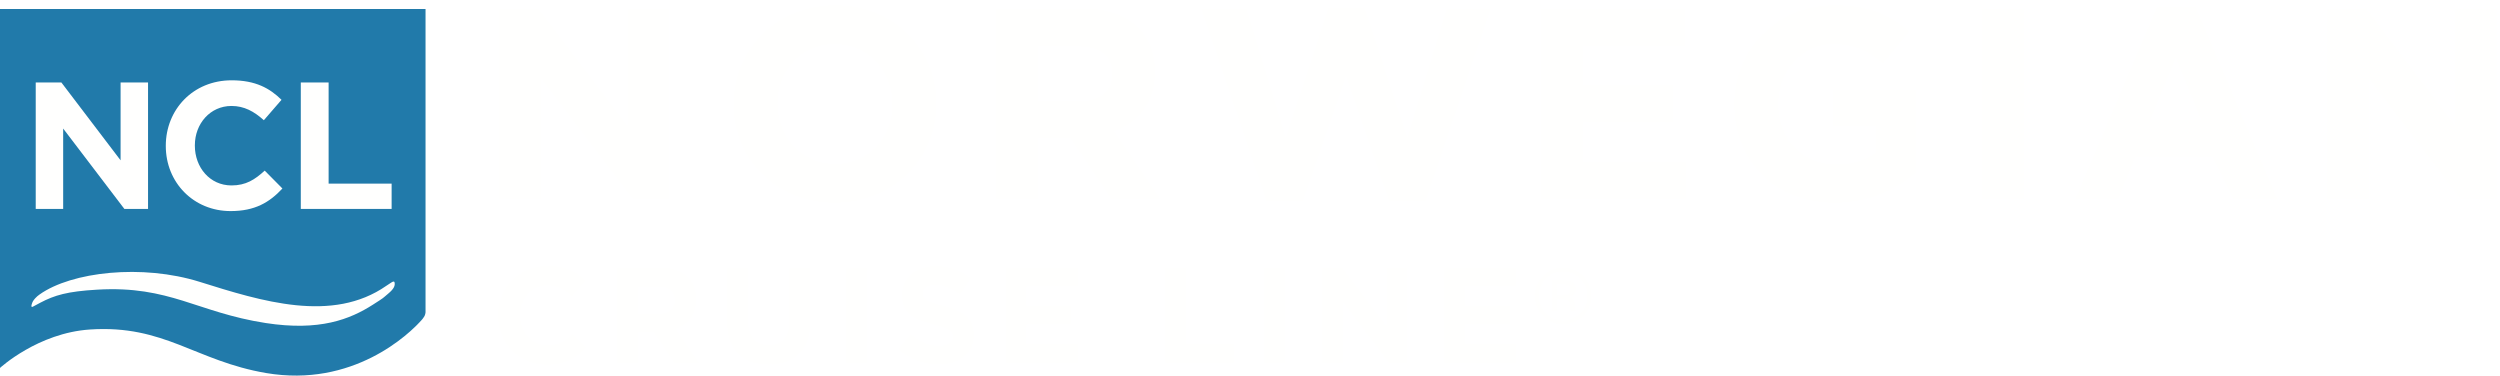
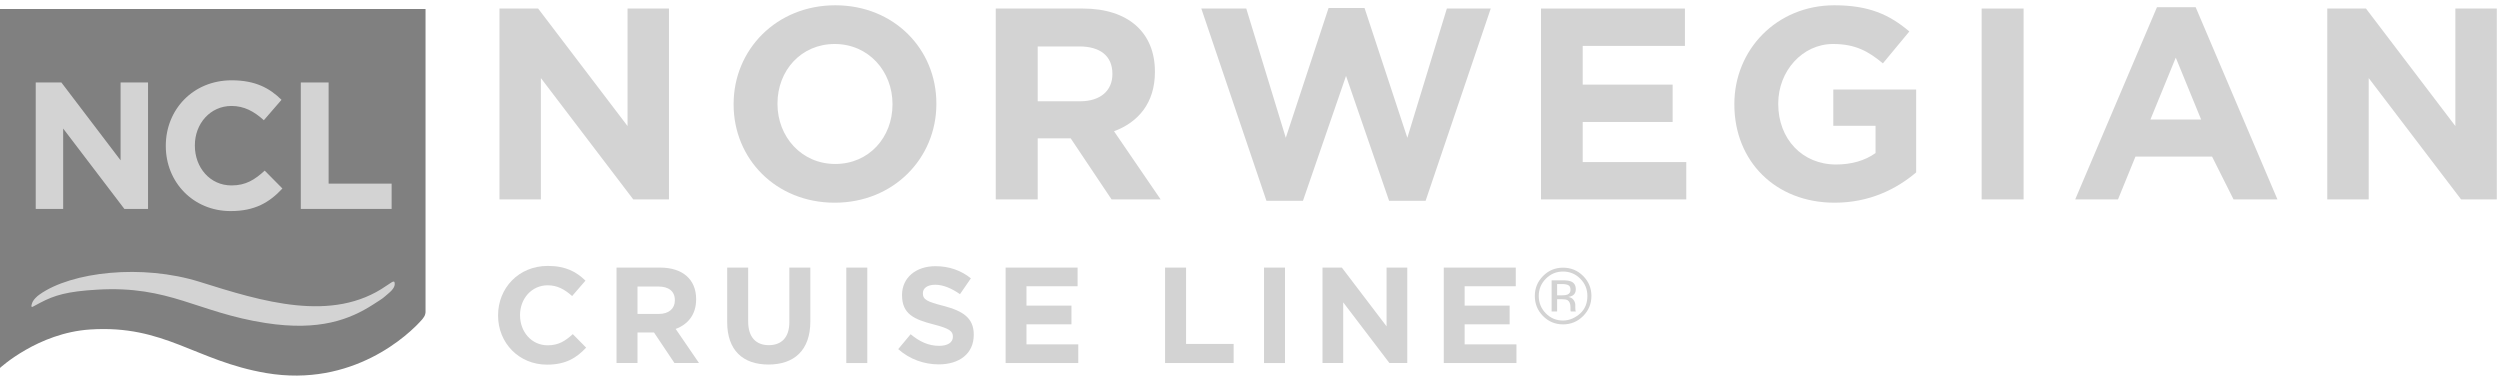
<svg xmlns="http://www.w3.org/2000/svg" viewBox="0 0 213 32" version="1.1">
  <g id="NCL-Logo-White" stroke="none" stroke-width="1" fill="none" fill-rule="evenodd">
    <g>
      <g>
-         <path d="M36.256,0.764 L0,0.764 L0,31.349 C0,31.349 3.231,28.364 7.672,28.073 C14.022,27.653 16.647,30.754 22.673,31.783 C30.041,33.037 34.854,28.508 35.98,27.199 C36.256,26.861 36.211,26.774 36.243,26.696 L36.256,26.598 C36.257,26.598 36.256,0.764 36.256,0.764 Z" id="Fill-1" fill="#217AAA" />
-         <path d="M3.436,25.79 C4.653,25.151 5.732,24.825 8.29,24.678 C14.474,24.318 16.781,26.614 22.63,27.521 C27.228,28.234 29.821,27.207 31.778,25.954 C32.816,25.289 32.54,25.465 33.084,25.01 C33.567,24.608 33.683,24.327 33.613,24.047 C33.592,23.963 33.501,23.963 33.327,24.079 C33.189,24.169 32.923,24.345 32.923,24.345 C28.322,27.557 22.287,25.669 17.018,24.015 C12.116,22.477 6.094,23.151 3.369,25.092 C3.369,25.092 3.045,25.301 2.816,25.652 C2.741,25.767 2.565,26.239 2.781,26.139 C3.031,26.024 3.233,25.882 3.436,25.79" id="Fill-3" fill="#FFFFFE" />
-         <polyline id="Fill-4" fill="#FFFFFE" points="10.596 17.8 5.382 10.952 5.382 17.8 3.044 17.8 3.044 7.027 5.229 7.027 10.274 13.659 10.274 7.027 12.613 7.027 12.613 17.8 10.596 17.8" />
-         <path d="M19.648,17.984 C16.479,17.984 14.126,15.538 14.126,12.444 L14.126,12.413 C14.126,9.351 16.433,6.842 19.738,6.842 C21.769,6.842 22.984,7.52 23.985,8.504 L22.478,10.244 C21.647,9.489 20.801,9.028 19.723,9.028 C17.91,9.028 16.602,10.535 16.602,12.382 L16.602,12.413 C16.602,14.26 17.879,15.799 19.723,15.799 C20.954,15.799 21.708,15.307 22.554,14.537 L24.062,16.061 C22.955,17.246 21.724,17.984 19.648,17.984" id="Fill-5" fill="#FFFFFE" />
-         <polyline id="Fill-6" fill="#FFFFFE" points="25.628 17.8 25.628 7.027 27.998 7.027 27.998 15.645 33.366 15.645 33.366 17.8 25.628 17.8" />
-         <polyline id="Fill-7" fill="#FFFFFE" points="53.955 16.99 46.084 6.652 46.084 16.99 42.555 16.99 42.555 0.729 45.85 0.729 53.468 10.741 53.468 0.729 56.997 0.729 56.997 16.99 53.955 16.99" />
-         <path d="M76.041,8.86 C76.041,6.071 73.998,3.748 71.118,3.748 C68.239,3.748 66.242,6.027 66.242,8.814 L66.242,8.86 C66.242,11.648 68.284,13.97 71.165,13.97 C74.043,13.97 76.041,11.693 76.041,8.906 L76.041,8.86 Z M71.118,17.27 C66.102,17.27 62.504,13.529 62.504,8.906 L62.504,8.86 C62.504,4.236 66.148,0.45 71.165,0.45 C76.18,0.45 79.779,4.192 79.779,8.814 L79.779,8.86 C79.779,13.481 76.134,17.27 71.118,17.27 Z" id="Fill-8" fill="#FFFFFE" />
-         <path d="M94.776,6.28 C94.776,4.747 93.708,3.957 91.967,3.957 L88.413,3.957 L88.413,8.628 L92.035,8.628 C93.777,8.628 94.776,7.699 94.776,6.328 L94.776,6.28 Z M94.706,16.99 L91.223,11.787 L88.413,11.787 L88.413,16.99 L84.838,16.99 L84.838,0.729 L92.268,0.729 C96.1,0.729 98.399,2.75 98.399,6.097 L98.399,6.142 C98.399,8.767 96.983,10.416 94.914,11.183 L98.886,16.99 L94.706,16.99 Z" id="Fill-9" fill="#FFFFFE" />
-         <polyline id="Fill-10" fill="#FFFFFE" points="121.462 17.108 118.351 17.108 114.682 6.468 111.012 17.108 107.901 17.108 102.352 0.729 106.182 0.729 109.549 11.74 113.194 0.683 116.259 0.683 119.905 11.74 123.272 0.729 127.011 0.729 121.462 17.108" />
-         <polyline id="Fill-11" fill="#FFFFFE" points="131.294 16.99 131.294 0.729 143.556 0.729 143.556 3.911 134.846 3.911 134.846 7.209 142.509 7.209 142.509 10.392 134.846 10.392 134.846 13.808 143.671 13.808 143.671 16.99 131.294 16.99" />
-         <path d="M156.311,17.27 C151.251,17.27 147.767,13.716 147.767,8.906 L147.767,8.86 C147.767,4.236 151.367,0.45 156.29,0.45 C159.216,0.45 160.98,1.24 162.675,2.681 L160.422,5.399 C159.168,4.353 158.054,3.748 156.173,3.748 C153.572,3.748 151.506,6.048 151.506,8.814 L151.506,8.86 C151.506,11.833 153.55,14.015 156.43,14.015 C157.729,14.015 158.89,13.692 159.796,13.041 L159.796,10.717 L156.197,10.717 L156.197,7.629 L163.256,7.629 L163.256,14.69 C161.583,16.106 159.285,17.27 156.311,17.27" id="Fill-12" fill="#FFFFFE" />
-         <polygon id="Fill-13" fill="#FFFFFE" points="168.835 16.99 172.41 16.99 172.41 0.729 168.835 0.729" />
-         <path d="M185.376,4.911 L183.216,10.183 L187.536,10.183 L185.376,4.911 Z M190.298,16.99 L188.469,13.344 L181.94,13.344 L180.453,16.99 L176.807,16.99 L183.773,0.614 L187.07,0.614 L194.037,16.99 L190.298,16.99 Z" id="Fill-14" fill="#FFFFFE" />
-         <polyline id="Fill-15" fill="#FFFFFE" points="209.685 16.99 201.814 6.652 201.814 16.99 198.284 16.99 198.284 0.729 201.581 0.729 209.197 10.741 209.197 0.729 212.727 0.729 212.727 16.99 209.685 16.99" />
-         <path d="M46.606,31.068 C44.213,31.068 42.436,29.222 42.436,26.888 L42.436,26.863 C42.436,24.551 44.179,22.656 46.675,22.656 C48.209,22.656 49.126,23.169 49.881,23.912 L48.743,25.225 C48.116,24.656 47.478,24.307 46.664,24.307 C45.294,24.307 44.307,25.446 44.307,26.841 L44.307,26.863 C44.307,28.257 45.271,29.42 46.664,29.42 C47.594,29.42 48.162,29.048 48.801,28.468 L49.939,29.617 C49.103,30.513 48.175,31.068 46.606,31.068" id="Fill-16" fill="#FFFFFE" />
-         <path d="M57.498,25.574 C57.498,24.805 56.965,24.412 56.093,24.412 L54.316,24.412 L54.316,26.748 L56.127,26.748 C56.999,26.748 57.498,26.283 57.498,25.596 L57.498,25.574 Z M57.463,30.93 L55.721,28.328 L54.316,28.328 L54.316,30.93 L52.527,30.93 L52.527,22.799 L56.244,22.799 C58.161,22.799 59.311,23.807 59.311,25.48 L59.311,25.503 C59.311,26.817 58.602,27.642 57.567,28.025 L59.555,30.93 L57.463,30.93 Z" id="Fill-17" fill="#FFFFFE" />
-         <path d="M65.475,31.058 C63.29,31.058 61.956,29.838 61.956,27.444 L61.956,22.799 L63.744,22.799 L63.744,27.398 C63.744,28.723 64.407,29.408 65.499,29.408 C66.59,29.408 67.252,28.745 67.252,27.456 L67.252,22.799 L69.041,22.799 L69.041,27.386 C69.041,29.848 67.658,31.058 65.475,31.058" id="Fill-18" fill="#FFFFFE" />
-         <polygon id="Fill-19" fill="#FFFFFE" points="72.105 30.931 73.894 30.931 73.894 22.799 72.105 22.799" />
-         <path d="M79.978,31.045 C78.747,31.045 77.504,30.617 76.528,29.744 L77.586,28.477 C78.316,29.082 79.083,29.466 80.012,29.466 C80.744,29.466 81.186,29.176 81.186,28.7 L81.186,28.676 C81.186,28.223 80.908,27.99 79.549,27.642 C77.911,27.223 76.853,26.77 76.853,25.156 L76.853,25.131 C76.853,23.656 78.039,22.679 79.7,22.679 C80.884,22.679 81.895,23.051 82.72,23.714 L81.79,25.063 C81.069,24.562 80.361,24.26 79.677,24.26 C78.99,24.26 78.63,24.574 78.63,24.969 L78.63,24.993 C78.63,25.527 78.979,25.702 80.384,26.061 C82.034,26.492 82.964,27.084 82.964,28.503 L82.964,28.524 C82.964,30.14 81.732,31.045 79.978,31.045" id="Fill-20" fill="#FFFFFE" />
-         <polyline id="Fill-21" fill="#FFFFFE" points="85.678 30.93 85.678 22.799 91.811 22.799 91.811 24.388 87.455 24.388 87.455 26.039 91.288 26.039 91.288 27.631 87.455 27.631 87.455 29.34 91.869 29.34 91.869 30.93 85.678 30.93" />
-         <polyline id="Fill-22" fill="#FFFFFE" points="99.264 30.93 99.264 22.799 101.053 22.799 101.053 29.303 105.106 29.303 105.106 30.93 99.264 30.93" />
-         <polygon id="Fill-23" fill="#FFFFFE" points="107.694 30.931 109.482 30.931 109.482 22.799 107.694 22.799" />
-         <polyline id="Fill-24" fill="#FFFFFE" points="118.378 30.93 114.441 25.76 114.441 30.93 112.676 30.93 112.676 22.799 114.326 22.799 118.135 27.805 118.135 22.799 119.9 22.799 119.9 30.93 118.378 30.93" />
-         <polyline id="Fill-25" fill="#FFFFFE" points="123.009 30.93 123.009 22.799 129.143 22.799 129.143 24.388 124.787 24.388 124.787 26.039 128.621 26.039 128.621 27.631 124.787 27.631 124.787 29.34 129.201 29.34 129.201 30.93 123.009 30.93" />
-         <path d="M133.628,24.3 C133.511,24.233 133.323,24.2 133.064,24.2 L132.666,24.2 L132.666,25.162 L133.089,25.162 C133.284,25.162 133.434,25.14 133.535,25.103 C133.715,25.031 133.808,24.89 133.808,24.687 C133.808,24.496 133.746,24.365 133.628,24.3 Z M133.126,23.882 C133.454,23.882 133.696,23.914 133.849,23.977 C134.123,24.093 134.258,24.316 134.258,24.649 C134.258,24.887 134.173,25.06 134.002,25.171 C133.909,25.231 133.783,25.275 133.617,25.3 C133.828,25.332 133.977,25.422 134.073,25.562 C134.17,25.702 134.215,25.838 134.215,25.971 L134.215,26.165 C134.215,26.225 134.219,26.292 134.222,26.362 C134.228,26.433 134.234,26.479 134.247,26.5 L134.264,26.534 L133.828,26.534 C133.824,26.525 133.821,26.515 133.819,26.507 C133.816,26.499 133.815,26.488 133.814,26.476 L133.804,26.391 L133.804,26.181 C133.804,25.876 133.72,25.675 133.553,25.575 C133.454,25.519 133.279,25.489 133.033,25.489 L132.666,25.489 L132.666,26.534 L132.197,26.534 L132.197,23.882 L133.126,23.882 Z M131.706,23.748 C131.303,24.151 131.102,24.642 131.102,25.218 C131.102,25.795 131.302,26.289 131.703,26.697 C132.106,27.105 132.595,27.31 133.172,27.31 C133.746,27.31 134.254,27.05 134.641,26.697 C135.066,26.31 135.246,25.795 135.246,25.218 C135.246,24.642 135.045,24.151 134.641,23.748 C134.234,23.339 133.746,23.135 133.172,23.135 C132.599,23.135 132.11,23.339 131.706,23.748 Z M134.882,26.928 C134.41,27.4 133.84,27.637 133.172,27.637 C132.505,27.637 131.935,27.4 131.467,26.928 C130.999,26.457 130.766,25.884 130.766,25.213 C130.766,24.551 131.002,23.983 131.473,23.511 C131.94,23.04 132.508,22.806 133.172,22.806 C133.84,22.806 134.41,23.04 134.882,23.511 C135.352,23.98 135.589,24.547 135.589,25.213 C135.589,25.884 135.352,26.453 134.882,26.928 Z" id="Fill-26" fill="#FFFFFE" />
+         <path d="M36.256,0.764 L0,0.764 L0,31.349 C0,31.349 3.231,28.364 7.672,28.073 C14.022,27.653 16.647,30.754 22.673,31.783 C30.041,33.037 34.854,28.508 35.98,27.199 C36.256,26.861 36.211,26.774 36.243,26.696 L36.256,26.598 C36.257,26.598 36.256,0.764 36.256,0.764 Z" id="Fill-1" fill="gray" />
+         <path d="M3.436,25.79 C4.653,25.151 5.732,24.825 8.29,24.678 C14.474,24.318 16.781,26.614 22.63,27.521 C27.228,28.234 29.821,27.207 31.778,25.954 C32.816,25.289 32.54,25.465 33.084,25.01 C33.567,24.608 33.683,24.327 33.613,24.047 C33.592,23.963 33.501,23.963 33.327,24.079 C33.189,24.169 32.923,24.345 32.923,24.345 C28.322,27.557 22.287,25.669 17.018,24.015 C12.116,22.477 6.094,23.151 3.369,25.092 C3.369,25.092 3.045,25.301 2.816,25.652 C2.741,25.767 2.565,26.239 2.781,26.139 C3.031,26.024 3.233,25.882 3.436,25.79" id="Fill-3" fill="lightgray" />
+         <polyline id="Fill-4" fill="lightgray" points="10.596 17.8 5.382 10.952 5.382 17.8 3.044 17.8 3.044 7.027 5.229 7.027 10.274 13.659 10.274 7.027 12.613 7.027 12.613 17.8 10.596 17.8" />
+         <path d="M19.648,17.984 C16.479,17.984 14.126,15.538 14.126,12.444 L14.126,12.413 C14.126,9.351 16.433,6.842 19.738,6.842 C21.769,6.842 22.984,7.52 23.985,8.504 L22.478,10.244 C21.647,9.489 20.801,9.028 19.723,9.028 C17.91,9.028 16.602,10.535 16.602,12.382 L16.602,12.413 C16.602,14.26 17.879,15.799 19.723,15.799 C20.954,15.799 21.708,15.307 22.554,14.537 L24.062,16.061 C22.955,17.246 21.724,17.984 19.648,17.984" id="Fill-5" fill="lightgray" />
+         <polyline id="Fill-6" fill="lightgray" points="25.628 17.8 25.628 7.027 27.998 7.027 27.998 15.645 33.366 15.645 33.366 17.8 25.628 17.8" />
+         <polyline id="Fill-7" fill="lightgray" points="53.955 16.99 46.084 6.652 46.084 16.99 42.555 16.99 42.555 0.729 45.85 0.729 53.468 10.741 53.468 0.729 56.997 0.729 56.997 16.99 53.955 16.99" />
+         <path d="M76.041,8.86 C76.041,6.071 73.998,3.748 71.118,3.748 C68.239,3.748 66.242,6.027 66.242,8.814 L66.242,8.86 C66.242,11.648 68.284,13.97 71.165,13.97 C74.043,13.97 76.041,11.693 76.041,8.906 L76.041,8.86 Z M71.118,17.27 C66.102,17.27 62.504,13.529 62.504,8.906 L62.504,8.86 C62.504,4.236 66.148,0.45 71.165,0.45 C76.18,0.45 79.779,4.192 79.779,8.814 L79.779,8.86 C79.779,13.481 76.134,17.27 71.118,17.27 Z" id="Fill-8" fill="lightgray" />
+         <path d="M94.776,6.28 C94.776,4.747 93.708,3.957 91.967,3.957 L88.413,3.957 L88.413,8.628 L92.035,8.628 C93.777,8.628 94.776,7.699 94.776,6.328 L94.776,6.28 Z M94.706,16.99 L91.223,11.787 L88.413,11.787 L88.413,16.99 L84.838,16.99 L84.838,0.729 L92.268,0.729 C96.1,0.729 98.399,2.75 98.399,6.097 L98.399,6.142 C98.399,8.767 96.983,10.416 94.914,11.183 L98.886,16.99 L94.706,16.99 Z" id="Fill-9" fill="lightgray" />
+         <polyline id="Fill-10" fill="lightgray" points="121.462 17.108 118.351 17.108 114.682 6.468 111.012 17.108 107.901 17.108 102.352 0.729 106.182 0.729 109.549 11.74 113.194 0.683 116.259 0.683 119.905 11.74 123.272 0.729 127.011 0.729 121.462 17.108" />
+         <polyline id="Fill-11" fill="lightgray" points="131.294 16.99 131.294 0.729 143.556 0.729 143.556 3.911 134.846 3.911 134.846 7.209 142.509 7.209 142.509 10.392 134.846 10.392 134.846 13.808 143.671 13.808 143.671 16.99 131.294 16.99" />
+         <path d="M156.311,17.27 C151.251,17.27 147.767,13.716 147.767,8.906 L147.767,8.86 C147.767,4.236 151.367,0.45 156.29,0.45 C159.216,0.45 160.98,1.24 162.675,2.681 L160.422,5.399 C159.168,4.353 158.054,3.748 156.173,3.748 C153.572,3.748 151.506,6.048 151.506,8.814 L151.506,8.86 C151.506,11.833 153.55,14.015 156.43,14.015 C157.729,14.015 158.89,13.692 159.796,13.041 L159.796,10.717 L156.197,10.717 L156.197,7.629 L163.256,7.629 L163.256,14.69 C161.583,16.106 159.285,17.27 156.311,17.27" id="Fill-12" fill="lightgray" />
+         <polygon id="Fill-13" fill="lightgray" points="168.835 16.99 172.41 16.99 172.41 0.729 168.835 0.729" />
+         <path d="M185.376,4.911 L183.216,10.183 L187.536,10.183 L185.376,4.911 Z M190.298,16.99 L188.469,13.344 L181.94,13.344 L180.453,16.99 L176.807,16.99 L183.773,0.614 L187.07,0.614 L194.037,16.99 L190.298,16.99 Z" id="Fill-14" fill="lightgray" />
+         <polyline id="Fill-15" fill="lightgray" points="209.685 16.99 201.814 6.652 201.814 16.99 198.284 16.99 198.284 0.729 201.581 0.729 209.197 10.741 209.197 0.729 212.727 0.729 212.727 16.99 209.685 16.99" />
+         <path d="M46.606,31.068 C44.213,31.068 42.436,29.222 42.436,26.888 L42.436,26.863 C42.436,24.551 44.179,22.656 46.675,22.656 C48.209,22.656 49.126,23.169 49.881,23.912 L48.743,25.225 C48.116,24.656 47.478,24.307 46.664,24.307 C45.294,24.307 44.307,25.446 44.307,26.841 L44.307,26.863 C44.307,28.257 45.271,29.42 46.664,29.42 C47.594,29.42 48.162,29.048 48.801,28.468 L49.939,29.617 C49.103,30.513 48.175,31.068 46.606,31.068" id="Fill-16" fill="lightgray" />
+         <path d="M57.498,25.574 C57.498,24.805 56.965,24.412 56.093,24.412 L54.316,24.412 L54.316,26.748 L56.127,26.748 C56.999,26.748 57.498,26.283 57.498,25.596 L57.498,25.574 Z M57.463,30.93 L55.721,28.328 L54.316,28.328 L54.316,30.93 L52.527,30.93 L52.527,22.799 L56.244,22.799 C58.161,22.799 59.311,23.807 59.311,25.48 L59.311,25.503 C59.311,26.817 58.602,27.642 57.567,28.025 L59.555,30.93 L57.463,30.93 Z" id="Fill-17" fill="lightgray" />
+         <path d="M65.475,31.058 C63.29,31.058 61.956,29.838 61.956,27.444 L61.956,22.799 L63.744,22.799 L63.744,27.398 C63.744,28.723 64.407,29.408 65.499,29.408 C66.59,29.408 67.252,28.745 67.252,27.456 L67.252,22.799 L69.041,22.799 L69.041,27.386 C69.041,29.848 67.658,31.058 65.475,31.058" id="Fill-18" fill="lightgray" />
+         <polygon id="Fill-19" fill="lightgray" points="72.105 30.931 73.894 30.931 73.894 22.799 72.105 22.799" />
+         <path d="M79.978,31.045 C78.747,31.045 77.504,30.617 76.528,29.744 L77.586,28.477 C78.316,29.082 79.083,29.466 80.012,29.466 C80.744,29.466 81.186,29.176 81.186,28.7 L81.186,28.676 C81.186,28.223 80.908,27.99 79.549,27.642 C77.911,27.223 76.853,26.77 76.853,25.156 L76.853,25.131 C76.853,23.656 78.039,22.679 79.7,22.679 C80.884,22.679 81.895,23.051 82.72,23.714 L81.79,25.063 C81.069,24.562 80.361,24.26 79.677,24.26 C78.99,24.26 78.63,24.574 78.63,24.969 L78.63,24.993 C78.63,25.527 78.979,25.702 80.384,26.061 C82.034,26.492 82.964,27.084 82.964,28.503 L82.964,28.524 C82.964,30.14 81.732,31.045 79.978,31.045" id="Fill-20" fill="lightgray" />
+         <polyline id="Fill-21" fill="lightgray" points="85.678 30.93 85.678 22.799 91.811 22.799 91.811 24.388 87.455 24.388 87.455 26.039 91.288 26.039 91.288 27.631 87.455 27.631 87.455 29.34 91.869 29.34 91.869 30.93 85.678 30.93" />
+         <polyline id="Fill-22" fill="lightgray" points="99.264 30.93 99.264 22.799 101.053 22.799 101.053 29.303 105.106 29.303 105.106 30.93 99.264 30.93" />
+         <polygon id="Fill-23" fill="lightgray" points="107.694 30.931 109.482 30.931 109.482 22.799 107.694 22.799" />
+         <polyline id="Fill-24" fill="lightgray" points="118.378 30.93 114.441 25.76 114.441 30.93 112.676 30.93 112.676 22.799 114.326 22.799 118.135 27.805 118.135 22.799 119.9 22.799 119.9 30.93 118.378 30.93" />
+         <polyline id="Fill-25" fill="lightgray" points="123.009 30.93 123.009 22.799 129.143 22.799 129.143 24.388 124.787 24.388 124.787 26.039 128.621 26.039 128.621 27.631 124.787 27.631 124.787 29.34 129.201 29.34 129.201 30.93 123.009 30.93" />
+         <path d="M133.628,24.3 C133.511,24.233 133.323,24.2 133.064,24.2 L132.666,24.2 L132.666,25.162 L133.089,25.162 C133.284,25.162 133.434,25.14 133.535,25.103 C133.715,25.031 133.808,24.89 133.808,24.687 C133.808,24.496 133.746,24.365 133.628,24.3 Z M133.126,23.882 C133.454,23.882 133.696,23.914 133.849,23.977 C134.123,24.093 134.258,24.316 134.258,24.649 C134.258,24.887 134.173,25.06 134.002,25.171 C133.909,25.231 133.783,25.275 133.617,25.3 C133.828,25.332 133.977,25.422 134.073,25.562 C134.17,25.702 134.215,25.838 134.215,25.971 L134.215,26.165 C134.215,26.225 134.219,26.292 134.222,26.362 C134.228,26.433 134.234,26.479 134.247,26.5 L134.264,26.534 L133.828,26.534 C133.824,26.525 133.821,26.515 133.819,26.507 C133.816,26.499 133.815,26.488 133.814,26.476 L133.804,26.391 L133.804,26.181 C133.804,25.876 133.72,25.675 133.553,25.575 C133.454,25.519 133.279,25.489 133.033,25.489 L132.666,25.489 L132.666,26.534 L132.197,26.534 L132.197,23.882 L133.126,23.882 Z M131.706,23.748 C131.303,24.151 131.102,24.642 131.102,25.218 C131.102,25.795 131.302,26.289 131.703,26.697 C132.106,27.105 132.595,27.31 133.172,27.31 C133.746,27.31 134.254,27.05 134.641,26.697 C135.066,26.31 135.246,25.795 135.246,25.218 C135.246,24.642 135.045,24.151 134.641,23.748 C134.234,23.339 133.746,23.135 133.172,23.135 C132.599,23.135 132.11,23.339 131.706,23.748 Z M134.882,26.928 C134.41,27.4 133.84,27.637 133.172,27.637 C132.505,27.637 131.935,27.4 131.467,26.928 C130.999,26.457 130.766,25.884 130.766,25.213 C130.766,24.551 131.002,23.983 131.473,23.511 C131.94,23.04 132.508,22.806 133.172,22.806 C133.84,22.806 134.41,23.04 134.882,23.511 C135.352,23.98 135.589,24.547 135.589,25.213 C135.589,25.884 135.352,26.453 134.882,26.928 Z" id="Fill-26" fill="lightgray" />
      </g>
    </g>
  </g>
</svg>
